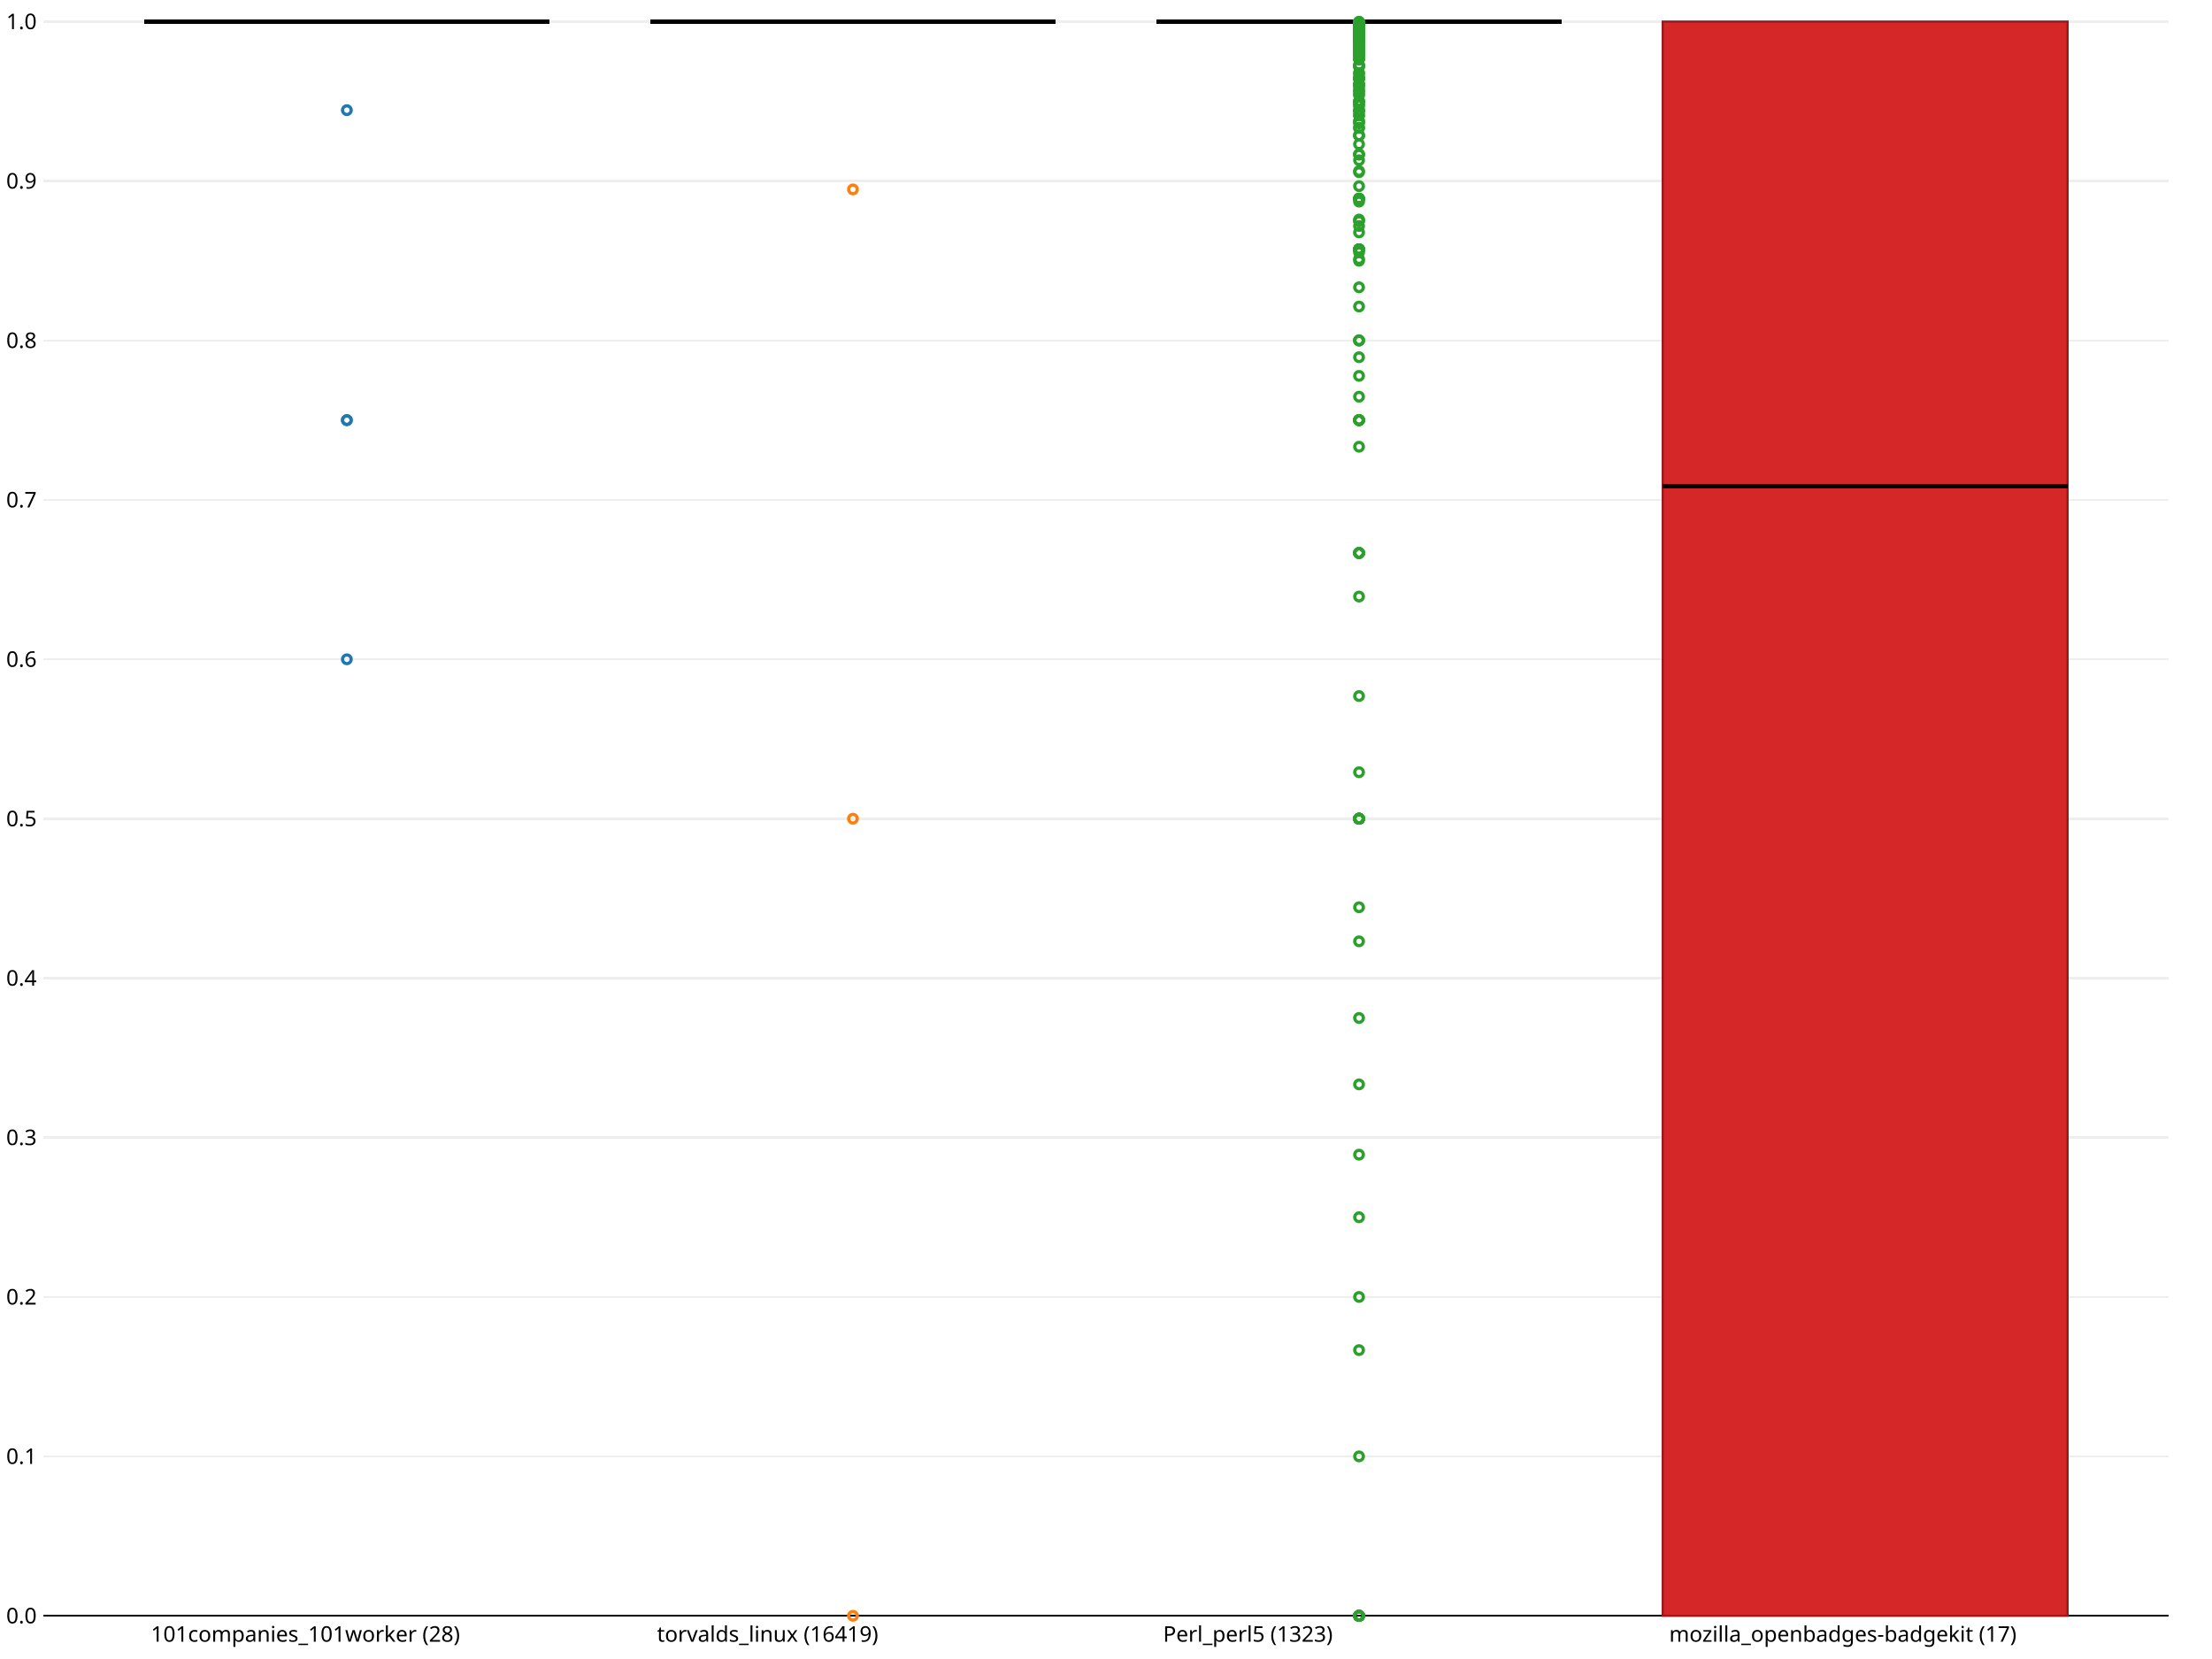
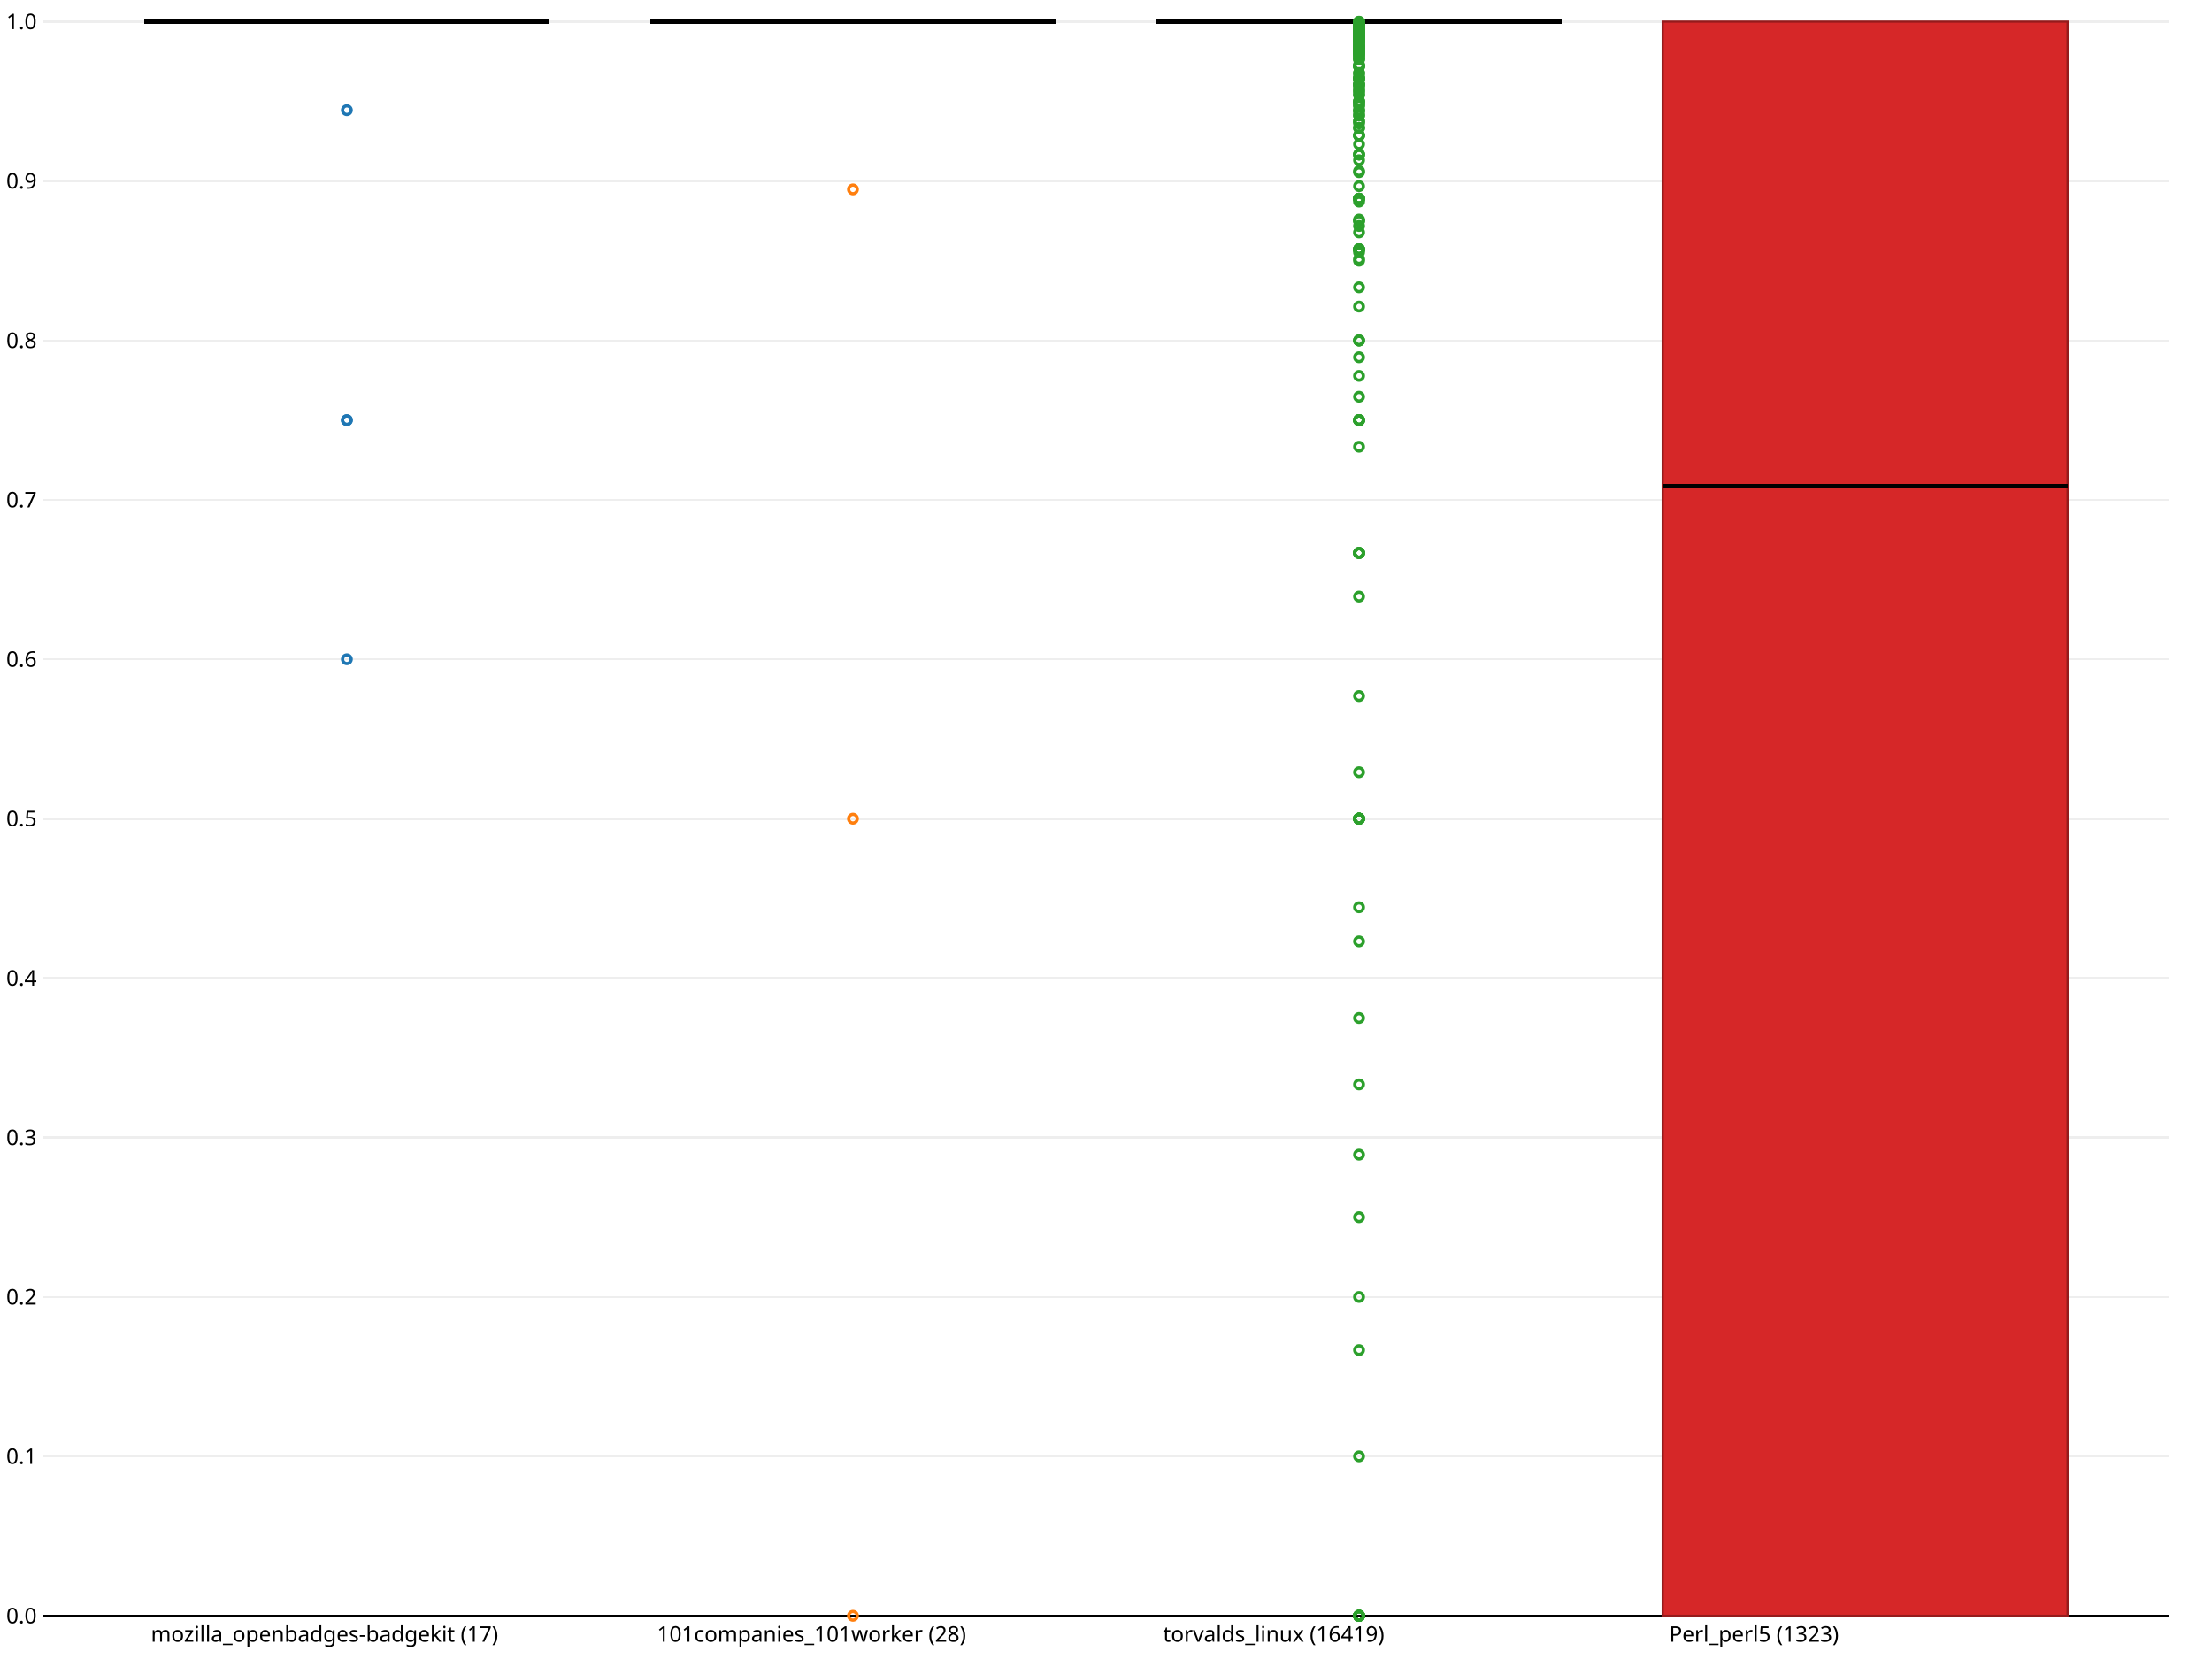
<svg xmlns="http://www.w3.org/2000/svg" xmlns:xlink="http://www.w3.org/1999/xlink" fill="none" font-family="sans-serif" font-size="10px" height="768" stroke="none" stroke-width="1.5" width="1024">
  <g transform="translate(20,10)">
    <line shape-rendering="crispEdges" stroke="rgb(0,0,0)" stroke-width="1" x1="0" x2="984" y1="738.0" y2="738.0" />
    <line shape-rendering="crispEdges" stroke="rgb(238,238,238)" stroke-width="1" x1="0" x2="984" y1="664.2" y2="664.2" />
    <line shape-rendering="crispEdges" stroke="rgb(238,238,238)" stroke-width="1" x1="0" x2="984" y1="590.4" y2="590.4" />
    <line shape-rendering="crispEdges" stroke="rgb(238,238,238)" stroke-width="1" x1="0" x2="984" y1="516.6" y2="516.6" />
    <line shape-rendering="crispEdges" stroke="rgb(238,238,238)" stroke-width="1" x1="0" x2="984" y1="442.8" y2="442.8" />
    <line shape-rendering="crispEdges" stroke="rgb(238,238,238)" stroke-width="1" x1="0" x2="984" y1="369.0" y2="369.0" />
    <line shape-rendering="crispEdges" stroke="rgb(238,238,238)" stroke-width="1" x1="0" x2="984" y1="295.2" y2="295.2" />
    <line shape-rendering="crispEdges" stroke="rgb(238,238,238)" stroke-width="1" x1="0" x2="984" y1="221.4" y2="221.4" />
    <line shape-rendering="crispEdges" stroke="rgb(238,238,238)" stroke-width="1" x1="0" x2="984" y1="147.6" y2="147.6" />
    <line shape-rendering="crispEdges" stroke="rgb(238,238,238)" stroke-width="1" x1="0" x2="984" y1="73.8" y2="73.8" />
    <line shape-rendering="crispEdges" stroke="rgb(238,238,238)" stroke-width="1" x1="0" x2="984" y1="0.0" y2="0.0" />
  </g>
  <g transform="translate(20,10)">
    <text dy=".35em" fill="rgb(0,0,0)" pointer-events="none" text-anchor="end" transform="translate(0,738.0)" x="-3">0.0</text>
    <text dy=".35em" fill="rgb(0,0,0)" pointer-events="none" text-anchor="end" transform="translate(0,664.2)" x="-3">0.1</text>
    <text dy=".35em" fill="rgb(0,0,0)" pointer-events="none" text-anchor="end" transform="translate(0,590.4)" x="-3">0.2</text>
    <text dy=".35em" fill="rgb(0,0,0)" pointer-events="none" text-anchor="end" transform="translate(0,516.6)" x="-3">0.3</text>
    <text dy=".35em" fill="rgb(0,0,0)" pointer-events="none" text-anchor="end" transform="translate(0,442.8)" x="-3">0.4</text>
    <text dy=".35em" fill="rgb(0,0,0)" pointer-events="none" text-anchor="end" transform="translate(0,369.0)" x="-3">0.5</text>
    <text dy=".35em" fill="rgb(0,0,0)" pointer-events="none" text-anchor="end" transform="translate(0,295.2)" x="-3">0.6</text>
    <text dy=".35em" fill="rgb(0,0,0)" pointer-events="none" text-anchor="end" transform="translate(0,221.4)" x="-3">0.7</text>
    <text dy=".35em" fill="rgb(0,0,0)" pointer-events="none" text-anchor="end" transform="translate(0,147.6)" x="-3">0.8</text>
    <text dy=".35em" fill="rgb(0,0,0)" pointer-events="none" text-anchor="end" transform="translate(0,73.8)" x="-3">0.9</text>
    <text dy=".35em" fill="rgb(0,0,0)" pointer-events="none" text-anchor="end" transform="translate(0,0.0)" x="-3">1.0</text>
  </g>
  <g transform="translate(20,10)">
    <line shape-rendering="crispEdges" stroke="rgb(0,0,0)" stroke-width="1" x1="0" x2="984" y1="738" y2="738" />
  </g>
  <g transform="translate(20,10)">
-     <text fill="rgb(0,0,0)" pointer-events="none" transform="translate(46.85714,753)" x="3" y="-3">101companies_101worker (28)</text>
-     <text fill="rgb(0,0,0)" pointer-events="none" transform="translate(281.1429,753)" x="3" y="-3">torvalds_linux (16419)</text>
-     <text fill="rgb(0,0,0)" pointer-events="none" transform="translate(515.4286,753)" x="3" y="-3">Perl_perl5 (1323)</text>
-     <text fill="rgb(0,0,0)" pointer-events="none" transform="translate(749.7143,753)" x="3" y="-3">mozilla_openbadges-badgekit (17)</text>
+     <text fill="rgb(0,0,0)" pointer-events="none" transform="translate(46.85714,753)" x="3" y="-3">mozilla_openbadges-badgekit (17)</text>
+     <text fill="rgb(0,0,0)" pointer-events="none" transform="translate(281.1429,753)" x="3" y="-3">101companies_101worker (28)</text>
+     <text fill="rgb(0,0,0)" pointer-events="none" transform="translate(515.4286,753)" x="3" y="-3">torvalds_linux (16419)</text>
+     <text fill="rgb(0,0,0)" pointer-events="none" transform="translate(749.7143,753)" x="3" y="-3">Perl_perl5 (1323)</text>
  </g>
  <g transform="translate(20,10)">
    <g transform="translate(46.85714,0)">
      <rect fill="rgb(31,119,180)" height="1.0e-10" stroke="rgb(21,83,125)" stroke-width="1.0" width="187.429" />
    </g>
    <g transform="translate(46.85714,0)">
      <line shape-rendering="crispEdges" stroke="rgb(0,0,0)" stroke-width="2" x1="0.0" x2="187.429" y1="0.0" y2="0.0" />
    </g>
    <g transform="translate(46.85714,0)" />
    <g transform="translate(46.85714,0)" />
    <g transform="translate(46.85714,0)" />
    <g transform="translate(46.85714,0)" />
    <g transform="translate(46.85714,0)">
      <a xlink:title="0.9444444444444444">
        <circle cx="93.714" cy="41.0" fill="none" r="2.0" stroke="rgb(31,119,180)" />
      </a>
      <a xlink:title="0.6">
        <circle cx="93.714" cy="295.2" fill="none" r="2.0" stroke="rgb(31,119,180)" />
      </a>
      <a xlink:title="0.75">
        <circle cx="93.714" cy="184.5" fill="none" r="2.0" stroke="rgb(31,119,180)" />
      </a>
      <a xlink:title="0.75">
        <circle cx="93.714" cy="184.5" fill="none" r="2.0" stroke="rgb(31,119,180)" />
      </a>
    </g>
    <g transform="translate(281.1429,0)">
      <rect fill="rgb(255,127,14)" height="1.0e-10" stroke="rgb(178,88,9)" stroke-width="1.0" width="187.429" />
    </g>
    <g transform="translate(281.1429,0)">
      <line shape-rendering="crispEdges" stroke="rgb(0,0,0)" stroke-width="2" x1="0.0" x2="187.429" y1="0.0" y2="0.0" />
    </g>
    <g transform="translate(281.1429,0)" />
    <g transform="translate(281.1429,0)" />
    <g transform="translate(281.1429,0)" />
    <g transform="translate(281.1429,0)" />
    <g transform="translate(281.1429,0)">
      <a xlink:title="0.5">
        <circle cx="93.714" cy="369.0" fill="none" r="2.0" stroke="rgb(255,127,14)" />
      </a>
      <a xlink:title="0.8947368421052632">
        <circle cx="93.714" cy="77.684" fill="none" r="2.0" stroke="rgb(255,127,14)" />
      </a>
      <a xlink:title="0.0">
        <circle cx="93.714" cy="738.0" fill="none" r="2.0" stroke="rgb(255,127,14)" />
      </a>
    </g>
    <g transform="translate(515.4286,0)">
      <rect fill="rgb(44,160,44)" height="1.0e-10" stroke="rgb(30,112,30)" stroke-width="1.0" width="187.429" />
    </g>
    <g transform="translate(515.4286,0)">
      <line shape-rendering="crispEdges" stroke="rgb(0,0,0)" stroke-width="2" x1="0.0" x2="187.429" y1="0.0" y2="0.0" />
    </g>
    <g transform="translate(515.4286,0)" />
    <g transform="translate(515.4286,0)" />
    <g transform="translate(515.4286,0)" />
    <g transform="translate(515.4286,0)" />
    <g transform="translate(515.4286,0)">
      <a xlink:title="0.9166666666666666">
        <circle cx="93.714" cy="61.5" fill="none" r="2.0" stroke="rgb(44,160,44)" />
      </a>
      <a xlink:title="0.9975103734439834">
        <circle cx="93.714" cy="1.837" fill="none" r="2.0" stroke="rgb(44,160,44)" />
      </a>
      <a xlink:title="0.6666666666666666">
        <circle cx="93.714" cy="246.0" fill="none" r="2.0" stroke="rgb(44,160,44)" />
      </a>
      <a xlink:title="0.9993455497382199">
        <circle cx="93.714" cy="0.483" fill="none" r="2.0" stroke="rgb(44,160,44)" />
      </a>
      <a xlink:title="0.0">
        <circle cx="93.714" cy="738.0" fill="none" r="2.0" stroke="rgb(44,160,44)" />
      </a>
      <a xlink:title="0.9954904171364148">
        <circle cx="93.714" cy="3.328" fill="none" r="2.0" stroke="rgb(44,160,44)" />
      </a>
      <a xlink:title="0.9866666666666667">
        <circle cx="93.714" cy="9.84" fill="none" r="2.0" stroke="rgb(44,160,44)" />
      </a>
      <a xlink:title="0.2892561983471074">
        <circle cx="93.714" cy="524.529" fill="none" r="2.0" stroke="rgb(44,160,44)" />
      </a>
      <a xlink:title="0.9611650485436893">
        <circle cx="93.714" cy="28.66" fill="none" r="2.0" stroke="rgb(44,160,44)" />
      </a>
      <a xlink:title="0.9967845659163987">
        <circle cx="93.714" cy="2.373" fill="none" r="2.0" stroke="rgb(44,160,44)" />
      </a>
      <a xlink:title="0.9976047904191617">
        <circle cx="93.714" cy="1.768" fill="none" r="2.0" stroke="rgb(44,160,44)" />
      </a>
      <a xlink:title="0.8888888888888888">
        <circle cx="93.714" cy="82.0" fill="none" r="2.0" stroke="rgb(44,160,44)" />
      </a>
      <a xlink:title="0.967741935483871">
        <circle cx="93.714" cy="23.806" fill="none" r="2.0" stroke="rgb(44,160,44)" />
      </a>
      <a xlink:title="0.9787234042553191">
        <circle cx="93.714" cy="15.702" fill="none" r="2.0" stroke="rgb(44,160,44)" />
      </a>
      <a xlink:title="0.375">
        <circle cx="93.714" cy="461.25" fill="none" r="2.0" stroke="rgb(44,160,44)" />
      </a>
      <a xlink:title="0.9969135802469136">
        <circle cx="93.714" cy="2.278" fill="none" r="2.0" stroke="rgb(44,160,44)" />
      </a>
      <a xlink:title="0.9943820224719101">
        <circle cx="93.714" cy="4.146" fill="none" r="2.0" stroke="rgb(44,160,44)" />
      </a>
      <a xlink:title="0.9956989247311828">
        <circle cx="93.714" cy="3.174" fill="none" r="2.0" stroke="rgb(44,160,44)" />
      </a>
      <a xlink:title="0.9055441478439425">
        <circle cx="93.714" cy="69.708" fill="none" r="2.0" stroke="rgb(44,160,44)" />
      </a>
      <a xlink:title="0.9285714285714286">
        <circle cx="93.714" cy="52.714" fill="none" r="2.0" stroke="rgb(44,160,44)" />
      </a>
      <a xlink:title="0.8888888888888888">
        <circle cx="93.714" cy="82.0" fill="none" r="2.0" stroke="rgb(44,160,44)" />
      </a>
      <a xlink:title="0.8333333333333334">
        <circle cx="93.714" cy="123.0" fill="none" r="2.0" stroke="rgb(44,160,44)" />
      </a>
      <a xlink:title="0.4444444444444444">
        <circle cx="93.714" cy="410.0" fill="none" r="2.0" stroke="rgb(44,160,44)" />
      </a>
      <a xlink:title="0.9995987158908507">
        <circle cx="93.714" cy="0.296" fill="none" r="2.0" stroke="rgb(44,160,44)" />
      </a>
      <a xlink:title="0.96">
        <circle cx="93.714" cy="29.52" fill="none" r="2.0" stroke="rgb(44,160,44)" />
      </a>
      <a xlink:title="0.9950980392156863">
        <circle cx="93.714" cy="3.618" fill="none" r="2.0" stroke="rgb(44,160,44)" />
      </a>
      <a xlink:title="0.75">
        <circle cx="93.714" cy="184.5" fill="none" r="2.0" stroke="rgb(44,160,44)" />
      </a>
      <a xlink:title="0.9841269841269841">
        <circle cx="93.714" cy="11.714" fill="none" r="2.0" stroke="rgb(44,160,44)" />
      </a>
      <a xlink:title="0.9935897435897436">
        <circle cx="93.714" cy="4.731" fill="none" r="2.0" stroke="rgb(44,160,44)" />
      </a>
      <a xlink:title="0.999194847020934">
        <circle cx="93.714" cy="0.594" fill="none" r="2.0" stroke="rgb(44,160,44)" />
      </a>
      <a xlink:title="0.95">
        <circle cx="93.714" cy="36.9" fill="none" r="2.0" stroke="rgb(44,160,44)" />
      </a>
      <a xlink:title="0.5">
        <circle cx="93.714" cy="369.0" fill="none" r="2.0" stroke="rgb(44,160,44)" />
      </a>
      <a xlink:title="0.9985652797704447">
        <circle cx="93.714" cy="1.059" fill="none" r="2.0" stroke="rgb(44,160,44)" />
      </a>
      <a xlink:title="0.9993844259772238">
        <circle cx="93.714" cy="0.454" fill="none" r="2.0" stroke="rgb(44,160,44)" />
      </a>
      <a xlink:title="0.9988262910798122">
        <circle cx="93.714" cy="0.866" fill="none" r="2.0" stroke="rgb(44,160,44)" />
      </a>
      <a xlink:title="0.9914772727272727">
        <circle cx="93.714" cy="6.29" fill="none" r="2.0" stroke="rgb(44,160,44)" />
      </a>
      <a xlink:title="0.9985855728429985">
        <circle cx="93.714" cy="1.044" fill="none" r="2.0" stroke="rgb(44,160,44)" />
      </a>
      <a xlink:title="0.9995126705653021">
        <circle cx="93.714" cy="0.36" fill="none" r="2.0" stroke="rgb(44,160,44)" />
      </a>
      <a xlink:title="0.9838709677419355">
        <circle cx="93.714" cy="11.903" fill="none" r="2.0" stroke="rgb(44,160,44)" />
      </a>
      <a xlink:title="0.998389694041868">
        <circle cx="93.714" cy="1.188" fill="none" r="2.0" stroke="rgb(44,160,44)" />
      </a>
      <a xlink:title="0.8888888888888888">
        <circle cx="93.714" cy="82.0" fill="none" r="2.0" stroke="rgb(44,160,44)" />
      </a>
      <a xlink:title="0.9893730074388948">
        <circle cx="93.714" cy="7.843" fill="none" r="2.0" stroke="rgb(44,160,44)" />
      </a>
      <a xlink:title="0.9361702127659575">
        <circle cx="93.714" cy="47.106" fill="none" r="2.0" stroke="rgb(44,160,44)" />
      </a>
      <a xlink:title="0.9538461538461539">
        <circle cx="93.714" cy="34.062" fill="none" r="2.0" stroke="rgb(44,160,44)" />
      </a>
      <a xlink:title="0.9859154929577465">
        <circle cx="93.714" cy="10.394" fill="none" r="2.0" stroke="rgb(44,160,44)" />
      </a>
      <a xlink:title="0.9838709677419355">
        <circle cx="93.714" cy="11.903" fill="none" r="2.0" stroke="rgb(44,160,44)" />
      </a>
      <a xlink:title="0.9973045822102425">
        <circle cx="93.714" cy="1.989" fill="none" r="2.0" stroke="rgb(44,160,44)" />
      </a>
      <a xlink:title="0.0">
        <circle cx="93.714" cy="738.0" fill="none" r="2.0" stroke="rgb(44,160,44)" />
      </a>
      <a xlink:title="0.989010989010989">
        <circle cx="93.714" cy="8.11" fill="none" r="2.0" stroke="rgb(44,160,44)" />
      </a>
      <a xlink:title="0.9986033519553073">
        <circle cx="93.714" cy="1.031" fill="none" r="2.0" stroke="rgb(44,160,44)" />
      </a>
      <a xlink:title="0.2">
        <circle cx="93.714" cy="590.4" fill="none" r="2.0" stroke="rgb(44,160,44)" />
      </a>
      <a xlink:title="0.8571428571428571">
        <circle cx="93.714" cy="105.429" fill="none" r="2.0" stroke="rgb(44,160,44)" />
      </a>
      <a xlink:title="0.9949748743718593">
        <circle cx="93.714" cy="3.709" fill="none" r="2.0" stroke="rgb(44,160,44)" />
      </a>
      <a xlink:title="0.982078853046595">
        <circle cx="93.714" cy="13.226" fill="none" r="2.0" stroke="rgb(44,160,44)" />
      </a>
      <a xlink:title="0.9444444444444444">
        <circle cx="93.714" cy="41.0" fill="none" r="2.0" stroke="rgb(44,160,44)" />
      </a>
      <a xlink:title="0.9956331877729258">
        <circle cx="93.714" cy="3.223" fill="none" r="2.0" stroke="rgb(44,160,44)" />
      </a>
      <a xlink:title="0.9767441860465116">
        <circle cx="93.714" cy="17.163" fill="none" r="2.0" stroke="rgb(44,160,44)" />
      </a>
      <a xlink:title="0.8758169934640523">
        <circle cx="93.714" cy="91.647" fill="none" r="2.0" stroke="rgb(44,160,44)" />
      </a>
      <a xlink:title="0.9979395604395604">
        <circle cx="93.714" cy="1.521" fill="none" r="2.0" stroke="rgb(44,160,44)" />
      </a>
      <a xlink:title="0.9972260748959778">
        <circle cx="93.714" cy="2.047" fill="none" r="2.0" stroke="rgb(44,160,44)" />
      </a>
      <a xlink:title="0.9333333333333333">
        <circle cx="93.714" cy="49.2" fill="none" r="2.0" stroke="rgb(44,160,44)" />
      </a>
      <a xlink:title="0.9565217391304348">
        <circle cx="93.714" cy="32.087" fill="none" r="2.0" stroke="rgb(44,160,44)" />
      </a>
      <a xlink:title="0.6666666666666666">
        <circle cx="93.714" cy="246.0" fill="none" r="2.0" stroke="rgb(44,160,44)" />
      </a>
      <a xlink:title="0.821256038647343">
        <circle cx="93.714" cy="131.913" fill="none" r="2.0" stroke="rgb(44,160,44)" />
      </a>
      <a xlink:title="0.0">
        <circle cx="93.714" cy="738.0" fill="none" r="2.0" stroke="rgb(44,160,44)" />
      </a>
      <a xlink:title="0.9473684210526315">
        <circle cx="93.714" cy="38.842" fill="none" r="2.0" stroke="rgb(44,160,44)" />
      </a>
      <a xlink:title="0.9791666666666666">
        <circle cx="93.714" cy="15.375" fill="none" r="2.0" stroke="rgb(44,160,44)" />
      </a>
      <a xlink:title="0.8571428571428571">
        <circle cx="93.714" cy="105.429" fill="none" r="2.0" stroke="rgb(44,160,44)" />
      </a>
      <a xlink:title="0.9873817034700315">
        <circle cx="93.714" cy="9.312" fill="none" r="2.0" stroke="rgb(44,160,44)" />
      </a>
      <a xlink:title="0.999104744852283">
        <circle cx="93.714" cy="0.661" fill="none" r="2.0" stroke="rgb(44,160,44)" />
      </a>
      <a xlink:title="0.85">
        <circle cx="93.714" cy="110.7" fill="none" r="2.0" stroke="rgb(44,160,44)" />
      </a>
      <a xlink:title="0.8571428571428571">
        <circle cx="93.714" cy="105.429" fill="none" r="2.0" stroke="rgb(44,160,44)" />
      </a>
      <a xlink:title="0.9981167608286252">
        <circle cx="93.714" cy="1.39" fill="none" r="2.0" stroke="rgb(44,160,44)" />
      </a>
      <a xlink:title="0.9978354978354979">
        <circle cx="93.714" cy="1.597" fill="none" r="2.0" stroke="rgb(44,160,44)" />
      </a>
      <a xlink:title="0.9818181818181818">
        <circle cx="93.714" cy="13.418" fill="none" r="2.0" stroke="rgb(44,160,44)" />
      </a>
      <a xlink:title="0.9983136593591906">
        <circle cx="93.714" cy="1.245" fill="none" r="2.0" stroke="rgb(44,160,44)" />
      </a>
      <a xlink:title="0.9994591671173607">
        <circle cx="93.714" cy="0.399" fill="none" r="2.0" stroke="rgb(44,160,44)" />
      </a>
      <a xlink:title="0.9959016393442623">
        <circle cx="93.714" cy="3.025" fill="none" r="2.0" stroke="rgb(44,160,44)" />
      </a>
      <a xlink:title="0.9946319018404908">
        <circle cx="93.714" cy="3.962" fill="none" r="2.0" stroke="rgb(44,160,44)" />
      </a>
      <a xlink:title="0.639344262295082">
        <circle cx="93.714" cy="266.164" fill="none" r="2.0" stroke="rgb(44,160,44)" />
      </a>
      <a xlink:title="0.9992826398852224">
        <circle cx="93.714" cy="0.529" fill="none" r="2.0" stroke="rgb(44,160,44)" />
      </a>
      <a xlink:title="0.5">
        <circle cx="93.714" cy="369.0" fill="none" r="2.0" stroke="rgb(44,160,44)" />
      </a>
      <a xlink:title="0.9970631424375918">
        <circle cx="93.714" cy="2.167" fill="none" r="2.0" stroke="rgb(44,160,44)" />
      </a>
      <a xlink:title="0.16666666666666666">
        <circle cx="93.714" cy="615.0" fill="none" r="2.0" stroke="rgb(44,160,44)" />
      </a>
      <a xlink:title="0.9130434782608695">
        <circle cx="93.714" cy="64.174" fill="none" r="2.0" stroke="rgb(44,160,44)" />
      </a>
      <a xlink:title="0.9957264957264957">
        <circle cx="93.714" cy="3.154" fill="none" r="2.0" stroke="rgb(44,160,44)" />
      </a>
      <a xlink:title="0.9980657640232108">
        <circle cx="93.714" cy="1.427" fill="none" r="2.0" stroke="rgb(44,160,44)" />
      </a>
      <a xlink:title="0.9972602739726028">
        <circle cx="93.714" cy="2.022" fill="none" r="2.0" stroke="rgb(44,160,44)" />
      </a>
      <a xlink:title="0.999275887038378">
        <circle cx="93.714" cy="0.534" fill="none" r="2.0" stroke="rgb(44,160,44)" />
      </a>
      <a xlink:title="0.0">
        <circle cx="93.714" cy="738.0" fill="none" r="2.0" stroke="rgb(44,160,44)" />
      </a>
      <a xlink:title="0.8">
        <circle cx="93.714" cy="147.6" fill="none" r="2.0" stroke="rgb(44,160,44)" />
      </a>
      <a xlink:title="0.5">
        <circle cx="93.714" cy="369.0" fill="none" r="2.0" stroke="rgb(44,160,44)" />
      </a>
      <a xlink:title="0.9375">
        <circle cx="93.714" cy="46.125" fill="none" r="2.0" stroke="rgb(44,160,44)" />
      </a>
      <a xlink:title="0.8571428571428571">
        <circle cx="93.714" cy="105.429" fill="none" r="2.0" stroke="rgb(44,160,44)" />
      </a>
      <a xlink:title="0.9934065934065934">
        <circle cx="93.714" cy="4.866" fill="none" r="2.0" stroke="rgb(44,160,44)" />
      </a>
      <a xlink:title="0.9989047097480832">
        <circle cx="93.714" cy="0.808" fill="none" r="2.0" stroke="rgb(44,160,44)" />
      </a>
      <a xlink:title="0.9961315280464217">
        <circle cx="93.714" cy="2.855" fill="none" r="2.0" stroke="rgb(44,160,44)" />
      </a>
      <a xlink:title="0.9444444444444444">
        <circle cx="93.714" cy="41.0" fill="none" r="2.0" stroke="rgb(44,160,44)" />
      </a>
      <a xlink:title="0.9583333333333334">
        <circle cx="93.714" cy="30.75" fill="none" r="2.0" stroke="rgb(44,160,44)" />
      </a>
      <a xlink:title="0.9982876712328768">
        <circle cx="93.714" cy="1.264" fill="none" r="2.0" stroke="rgb(44,160,44)" />
      </a>
      <a xlink:title="0.9963503649635036">
        <circle cx="93.714" cy="2.693" fill="none" r="2.0" stroke="rgb(44,160,44)" />
      </a>
      <a xlink:title="0.9603960396039604">
        <circle cx="93.714" cy="29.228" fill="none" r="2.0" stroke="rgb(44,160,44)" />
      </a>
      <a xlink:title="0.9841269841269841">
        <circle cx="93.714" cy="11.714" fill="none" r="2.0" stroke="rgb(44,160,44)" />
      </a>
      <a xlink:title="0.9968051118210862">
        <circle cx="93.714" cy="2.358" fill="none" r="2.0" stroke="rgb(44,160,44)" />
      </a>
      <a xlink:title="0.9962264150943396">
        <circle cx="93.714" cy="2.785" fill="none" r="2.0" stroke="rgb(44,160,44)" />
      </a>
      <a xlink:title="0.0">
        <circle cx="93.714" cy="738.0" fill="none" r="2.0" stroke="rgb(44,160,44)" />
      </a>
      <a xlink:title="0.8552631578947368">
        <circle cx="93.714" cy="106.816" fill="none" r="2.0" stroke="rgb(44,160,44)" />
      </a>
      <a xlink:title="0.9980988593155894">
        <circle cx="93.714" cy="1.403" fill="none" r="2.0" stroke="rgb(44,160,44)" />
      </a>
      <a xlink:title="0.9977777777777778">
        <circle cx="93.714" cy="1.64" fill="none" r="2.0" stroke="rgb(44,160,44)" />
      </a>
      <a xlink:title="0.9992163009404389">
        <circle cx="93.714" cy="0.578" fill="none" r="2.0" stroke="rgb(44,160,44)" />
      </a>
      <a xlink:title="0.8571428571428571">
        <circle cx="93.714" cy="105.429" fill="none" r="2.0" stroke="rgb(44,160,44)" />
      </a>
      <a xlink:title="0.5">
        <circle cx="93.714" cy="369.0" fill="none" r="2.0" stroke="rgb(44,160,44)" />
      </a>
      <a xlink:title="0.9767441860465116">
        <circle cx="93.714" cy="17.163" fill="none" r="2.0" stroke="rgb(44,160,44)" />
      </a>
      <a xlink:title="0.9795918367346939">
        <circle cx="93.714" cy="15.061" fill="none" r="2.0" stroke="rgb(44,160,44)" />
      </a>
      <a xlink:title="0.9896907216494846">
        <circle cx="93.714" cy="7.608" fill="none" r="2.0" stroke="rgb(44,160,44)" />
      </a>
      <a xlink:title="0.9909154437456325">
        <circle cx="93.714" cy="6.704" fill="none" r="2.0" stroke="rgb(44,160,44)" />
      </a>
      <a xlink:title="0.9967845659163987">
        <circle cx="93.714" cy="2.373" fill="none" r="2.0" stroke="rgb(44,160,44)" />
      </a>
      <a xlink:title="0.75">
        <circle cx="93.714" cy="184.5" fill="none" r="2.0" stroke="rgb(44,160,44)" />
      </a>
      <a xlink:title="0.9850746268656716">
        <circle cx="93.714" cy="11.015" fill="none" r="2.0" stroke="rgb(44,160,44)" />
      </a>
      <a xlink:title="0.8571428571428571">
        <circle cx="93.714" cy="105.429" fill="none" r="2.0" stroke="rgb(44,160,44)" />
      </a>
      <a xlink:title="0.9880239520958084">
        <circle cx="93.714" cy="8.838" fill="none" r="2.0" stroke="rgb(44,160,44)" />
      </a>
      <a xlink:title="0.9333333333333333">
        <circle cx="93.714" cy="49.2" fill="none" r="2.0" stroke="rgb(44,160,44)" />
      </a>
      <a xlink:title="0.9761904761904762">
        <circle cx="93.714" cy="17.571" fill="none" r="2.0" stroke="rgb(44,160,44)" />
      </a>
      <a xlink:title="0.998062015503876">
        <circle cx="93.714" cy="1.43" fill="none" r="2.0" stroke="rgb(44,160,44)" />
      </a>
      <a xlink:title="0.9545454545454546">
        <circle cx="93.714" cy="33.545" fill="none" r="2.0" stroke="rgb(44,160,44)" />
      </a>
      <a xlink:title="0.90625">
        <circle cx="93.714" cy="69.188" fill="none" r="2.0" stroke="rgb(44,160,44)" />
      </a>
      <a xlink:title="0.9990680335507922">
        <circle cx="93.714" cy="0.688" fill="none" r="2.0" stroke="rgb(44,160,44)" />
      </a>
      <a xlink:title="0.9976303317535545">
        <circle cx="93.714" cy="1.749" fill="none" r="2.0" stroke="rgb(44,160,44)" />
      </a>
      <a xlink:title="0.990990990990991">
        <circle cx="93.714" cy="6.649" fill="none" r="2.0" stroke="rgb(44,160,44)" />
      </a>
      <a xlink:title="0.75">
        <circle cx="93.714" cy="184.5" fill="none" r="2.0" stroke="rgb(44,160,44)" />
      </a>
      <a xlink:title="0.9487179487179487">
        <circle cx="93.714" cy="37.846" fill="none" r="2.0" stroke="rgb(44,160,44)" />
      </a>
      <a xlink:title="0.9915254237288136">
        <circle cx="93.714" cy="6.254" fill="none" r="2.0" stroke="rgb(44,160,44)" />
      </a>
      <a xlink:title="0.989247311827957">
        <circle cx="93.714" cy="7.935" fill="none" r="2.0" stroke="rgb(44,160,44)" />
      </a>
      <a xlink:title="0.967741935483871">
        <circle cx="93.714" cy="23.806" fill="none" r="2.0" stroke="rgb(44,160,44)" />
      </a>
      <a xlink:title="0.998533724340176">
        <circle cx="93.714" cy="1.082" fill="none" r="2.0" stroke="rgb(44,160,44)" />
      </a>
      <a xlink:title="0.0">
        <circle cx="93.714" cy="738.0" fill="none" r="2.0" stroke="rgb(44,160,44)" />
      </a>
      <a xlink:title="0.75">
        <circle cx="93.714" cy="184.5" fill="none" r="2.0" stroke="rgb(44,160,44)" />
      </a>
      <a xlink:title="0.7647058823529411">
        <circle cx="93.714" cy="173.647" fill="none" r="2.0" stroke="rgb(44,160,44)" />
      </a>
      <a xlink:title="0.9970414201183432">
        <circle cx="93.714" cy="2.183" fill="none" r="2.0" stroke="rgb(44,160,44)" />
      </a>
      <a xlink:title="0.9640522875816994">
        <circle cx="93.714" cy="26.529" fill="none" r="2.0" stroke="rgb(44,160,44)" />
      </a>
      <a xlink:title="0.5">
        <circle cx="93.714" cy="369.0" fill="none" r="2.0" stroke="rgb(44,160,44)" />
      </a>
      <a xlink:title="0.9942857142857143">
        <circle cx="93.714" cy="4.217" fill="none" r="2.0" stroke="rgb(44,160,44)" />
      </a>
      <a xlink:title="0.25">
        <circle cx="93.714" cy="553.5" fill="none" r="2.0" stroke="rgb(44,160,44)" />
      </a>
      <a xlink:title="0.0">
        <circle cx="93.714" cy="738.0" fill="none" r="2.0" stroke="rgb(44,160,44)" />
      </a>
      <a xlink:title="0.9375">
        <circle cx="93.714" cy="46.125" fill="none" r="2.0" stroke="rgb(44,160,44)" />
      </a>
      <a xlink:title="0.9803921568627451">
        <circle cx="93.714" cy="14.471" fill="none" r="2.0" stroke="rgb(44,160,44)" />
      </a>
      <a xlink:title="0.9830508474576272">
        <circle cx="93.714" cy="12.508" fill="none" r="2.0" stroke="rgb(44,160,44)" />
      </a>
      <a xlink:title="0.9166666666666666">
        <circle cx="93.714" cy="61.5" fill="none" r="2.0" stroke="rgb(44,160,44)" />
      </a>
      <a xlink:title="0.9984177215189873">
        <circle cx="93.714" cy="1.168" fill="none" r="2.0" stroke="rgb(44,160,44)" />
      </a>
      <a xlink:title="0.9984101748807631">
        <circle cx="93.714" cy="1.173" fill="none" r="2.0" stroke="rgb(44,160,44)" />
      </a>
      <a xlink:title="0.9990064580228515">
        <circle cx="93.714" cy="0.733" fill="none" r="2.0" stroke="rgb(44,160,44)" />
      </a>
      <a xlink:title="0.9977324263038548">
        <circle cx="93.714" cy="1.673" fill="none" r="2.0" stroke="rgb(44,160,44)" />
      </a>
      <a xlink:title="0.994475138121547">
        <circle cx="93.714" cy="4.077" fill="none" r="2.0" stroke="rgb(44,160,44)" />
      </a>
      <a xlink:title="0.9992810927390366">
        <circle cx="93.714" cy="0.531" fill="none" r="2.0" stroke="rgb(44,160,44)" />
      </a>
      <a xlink:title="0.875">
        <circle cx="93.714" cy="92.25" fill="none" r="2.0" stroke="rgb(44,160,44)" />
      </a>
      <a xlink:title="0.9814814814814815">
        <circle cx="93.714" cy="13.667" fill="none" r="2.0" stroke="rgb(44,160,44)" />
      </a>
      <a xlink:title="0.9979838709677419">
        <circle cx="93.714" cy="1.488" fill="none" r="2.0" stroke="rgb(44,160,44)" />
      </a>
      <a xlink:title="0.7777777777777778">
        <circle cx="93.714" cy="164.0" fill="none" r="2.0" stroke="rgb(44,160,44)" />
      </a>
      <a xlink:title="0.5291479820627802">
        <circle cx="93.714" cy="347.489" fill="none" r="2.0" stroke="rgb(44,160,44)" />
      </a>
      <a xlink:title="0.9993011879804332">
        <circle cx="93.714" cy="0.516" fill="none" r="2.0" stroke="rgb(44,160,44)" />
      </a>
      <a xlink:title="0.9914163090128756">
        <circle cx="93.714" cy="6.335" fill="none" r="2.0" stroke="rgb(44,160,44)" />
      </a>
      <a xlink:title="0.9411764705882353">
        <circle cx="93.714" cy="43.412" fill="none" r="2.0" stroke="rgb(44,160,44)" />
      </a>
      <a xlink:title="0.9781021897810219">
        <circle cx="93.714" cy="16.161" fill="none" r="2.0" stroke="rgb(44,160,44)" />
      </a>
      <a xlink:title="0.6666666666666666">
        <circle cx="93.714" cy="246.0" fill="none" r="2.0" stroke="rgb(44,160,44)" />
      </a>
      <a xlink:title="0.9972972972972973">
        <circle cx="93.714" cy="1.995" fill="none" r="2.0" stroke="rgb(44,160,44)" />
      </a>
      <a xlink:title="0.9927007299270073">
        <circle cx="93.714" cy="5.387" fill="none" r="2.0" stroke="rgb(44,160,44)" />
      </a>
      <a xlink:title="0.9642857142857143">
        <circle cx="93.714" cy="26.357" fill="none" r="2.0" stroke="rgb(44,160,44)" />
      </a>
      <a xlink:title="0.5">
        <circle cx="93.714" cy="369.0" fill="none" r="2.0" stroke="rgb(44,160,44)" />
      </a>
      <a xlink:title="0.0">
        <circle cx="93.714" cy="738.0" fill="none" r="2.0" stroke="rgb(44,160,44)" />
      </a>
      <a xlink:title="0.875">
        <circle cx="93.714" cy="92.25" fill="none" r="2.0" stroke="rgb(44,160,44)" />
      </a>
      <a xlink:title="0.9935064935064936">
        <circle cx="93.714" cy="4.792" fill="none" r="2.0" stroke="rgb(44,160,44)" />
      </a>
      <a xlink:title="0.9975579975579976">
        <circle cx="93.714" cy="1.802" fill="none" r="2.0" stroke="rgb(44,160,44)" />
      </a>
      <a xlink:title="0.0">
        <circle cx="93.714" cy="738.0" fill="none" r="2.0" stroke="rgb(44,160,44)" />
      </a>
      <a xlink:title="0.3333333333333333">
        <circle cx="93.714" cy="492.0" fill="none" r="2.0" stroke="rgb(44,160,44)" />
      </a>
      <a xlink:title="0.9961832061068703">
        <circle cx="93.714" cy="2.817" fill="none" r="2.0" stroke="rgb(44,160,44)" />
      </a>
      <a xlink:title="0.9971509971509972">
        <circle cx="93.714" cy="2.103" fill="none" r="2.0" stroke="rgb(44,160,44)" />
      </a>
      <a xlink:title="0.987012987012987">
        <circle cx="93.714" cy="9.584" fill="none" r="2.0" stroke="rgb(44,160,44)" />
      </a>
      <a xlink:title="0.95">
        <circle cx="93.714" cy="36.9" fill="none" r="2.0" stroke="rgb(44,160,44)" />
      </a>
      <a xlink:title="0.9722222222222222">
        <circle cx="93.714" cy="20.5" fill="none" r="2.0" stroke="rgb(44,160,44)" />
      </a>
      <a xlink:title="0.9473684210526315">
        <circle cx="93.714" cy="38.842" fill="none" r="2.0" stroke="rgb(44,160,44)" />
      </a>
      <a xlink:title="0.6666666666666666">
        <circle cx="93.714" cy="246.0" fill="none" r="2.0" stroke="rgb(44,160,44)" />
      </a>
      <a xlink:title="0.5769230769230769">
        <circle cx="93.714" cy="312.231" fill="none" r="2.0" stroke="rgb(44,160,44)" />
      </a>
      <a xlink:title="0.9605263157894737">
        <circle cx="93.714" cy="29.132" fill="none" r="2.0" stroke="rgb(44,160,44)" />
      </a>
      <a xlink:title="0.8967710371819961">
        <circle cx="93.714" cy="76.183" fill="none" r="2.0" stroke="rgb(44,160,44)" />
      </a>
      <a xlink:title="0.0">
        <circle cx="93.714" cy="738.0" fill="none" r="2.0" stroke="rgb(44,160,44)" />
      </a>
      <a xlink:title="0.9916666666666667">
        <circle cx="93.714" cy="6.15" fill="none" r="2.0" stroke="rgb(44,160,44)" />
      </a>
      <a xlink:title="0.9982653946227233">
        <circle cx="93.714" cy="1.28" fill="none" r="2.0" stroke="rgb(44,160,44)" />
      </a>
      <a xlink:title="0.9977728285077951">
        <circle cx="93.714" cy="1.644" fill="none" r="2.0" stroke="rgb(44,160,44)" />
      </a>
      <a xlink:title="0.9991039426523297">
        <circle cx="93.714" cy="0.661" fill="none" r="2.0" stroke="rgb(44,160,44)" />
      </a>
      <a xlink:title="0.8888888888888888">
        <circle cx="93.714" cy="82.0" fill="none" r="2.0" stroke="rgb(44,160,44)" />
      </a>
      <a xlink:title="0.9991701244813278">
        <circle cx="93.714" cy="0.612" fill="none" r="2.0" stroke="rgb(44,160,44)" />
      </a>
      <a xlink:title="0.9807692307692307">
        <circle cx="93.714" cy="14.192" fill="none" r="2.0" stroke="rgb(44,160,44)" />
      </a>
      <a xlink:title="0.9642857142857143">
        <circle cx="93.714" cy="26.357" fill="none" r="2.0" stroke="rgb(44,160,44)" />
      </a>
      <a xlink:title="0.95">
        <circle cx="93.714" cy="36.9" fill="none" r="2.0" stroke="rgb(44,160,44)" />
      </a>
      <a xlink:title="0.9718004338394793">
        <circle cx="93.714" cy="20.811" fill="none" r="2.0" stroke="rgb(44,160,44)" />
      </a>
      <a xlink:title="0.9952380952380953">
        <circle cx="93.714" cy="3.514" fill="none" r="2.0" stroke="rgb(44,160,44)" />
      </a>
      <a xlink:title="0.8">
        <circle cx="93.714" cy="147.6" fill="none" r="2.0" stroke="rgb(44,160,44)" />
      </a>
      <a xlink:title="0.9948453608247423">
        <circle cx="93.714" cy="3.804" fill="none" r="2.0" stroke="rgb(44,160,44)" />
      </a>
      <a xlink:title="0.9927272727272727">
        <circle cx="93.714" cy="5.367" fill="none" r="2.0" stroke="rgb(44,160,44)" />
      </a>
      <a xlink:title="0.9986772486772487">
        <circle cx="93.714" cy="0.976" fill="none" r="2.0" stroke="rgb(44,160,44)" />
      </a>
      <a xlink:title="0.972027972027972">
        <circle cx="93.714" cy="20.643" fill="none" r="2.0" stroke="rgb(44,160,44)" />
      </a>
      <a xlink:title="0.7894736842105263">
        <circle cx="93.714" cy="155.368" fill="none" r="2.0" stroke="rgb(44,160,44)" />
      </a>
      <a xlink:title="0.9285714285714286">
        <circle cx="93.714" cy="52.714" fill="none" r="2.0" stroke="rgb(44,160,44)" />
      </a>
      <a xlink:title="0.9983792544570502">
        <circle cx="93.714" cy="1.196" fill="none" r="2.0" stroke="rgb(44,160,44)" />
      </a>
      <a xlink:title="0.9285714285714286">
        <circle cx="93.714" cy="52.714" fill="none" r="2.0" stroke="rgb(44,160,44)" />
      </a>
      <a xlink:title="0.989010989010989">
        <circle cx="93.714" cy="8.11" fill="none" r="2.0" stroke="rgb(44,160,44)" />
      </a>
      <a xlink:title="0.9887640449438202">
        <circle cx="93.714" cy="8.292" fill="none" r="2.0" stroke="rgb(44,160,44)" />
      </a>
      <a xlink:title="0.9989094874591058">
        <circle cx="93.714" cy="0.805" fill="none" r="2.0" stroke="rgb(44,160,44)" />
      </a>
      <a xlink:title="0.5">
        <circle cx="93.714" cy="369.0" fill="none" r="2.0" stroke="rgb(44,160,44)" />
      </a>
      <a xlink:title="0.8677685950413223">
        <circle cx="93.714" cy="97.587" fill="none" r="2.0" stroke="rgb(44,160,44)" />
      </a>
      <a xlink:title="0.9642857142857143">
        <circle cx="93.714" cy="26.357" fill="none" r="2.0" stroke="rgb(44,160,44)" />
      </a>
      <a xlink:title="0.9846153846153847">
        <circle cx="93.714" cy="11.354" fill="none" r="2.0" stroke="rgb(44,160,44)" />
      </a>
      <a xlink:title="0.9964788732394366">
        <circle cx="93.714" cy="2.599" fill="none" r="2.0" stroke="rgb(44,160,44)" />
      </a>
      <a xlink:title="0.9975186104218362">
        <circle cx="93.714" cy="1.831" fill="none" r="2.0" stroke="rgb(44,160,44)" />
      </a>
      <a xlink:title="0.9982578397212544">
        <circle cx="93.714" cy="1.286" fill="none" r="2.0" stroke="rgb(44,160,44)" />
      </a>
      <a xlink:title="0.5">
        <circle cx="93.714" cy="369.0" fill="none" r="2.0" stroke="rgb(44,160,44)" />
      </a>
      <a xlink:title="0.9921259842519685">
        <circle cx="93.714" cy="5.811" fill="none" r="2.0" stroke="rgb(44,160,44)" />
      </a>
      <a xlink:title="0.99">
        <circle cx="93.714" cy="7.38" fill="none" r="2.0" stroke="rgb(44,160,44)" />
      </a>
      <a xlink:title="0.9807692307692307">
        <circle cx="93.714" cy="14.192" fill="none" r="2.0" stroke="rgb(44,160,44)" />
      </a>
      <a xlink:title="0.8888888888888888">
        <circle cx="93.714" cy="82.0" fill="none" r="2.0" stroke="rgb(44,160,44)" />
      </a>
      <a xlink:title="0.9824561403508771">
        <circle cx="93.714" cy="12.947" fill="none" r="2.0" stroke="rgb(44,160,44)" />
      </a>
      <a xlink:title="0.9991087344028521">
        <circle cx="93.714" cy="0.658" fill="none" r="2.0" stroke="rgb(44,160,44)" />
      </a>
      <a xlink:title="0.5">
        <circle cx="93.714" cy="369.0" fill="none" r="2.0" stroke="rgb(44,160,44)" />
      </a>
      <a xlink:title="0.9720930232558139">
        <circle cx="93.714" cy="20.595" fill="none" r="2.0" stroke="rgb(44,160,44)" />
      </a>
      <a xlink:title="0.0">
        <circle cx="93.714" cy="738.0" fill="none" r="2.0" stroke="rgb(44,160,44)" />
      </a>
      <a xlink:title="0.9913366336633663">
        <circle cx="93.714" cy="6.394" fill="none" r="2.0" stroke="rgb(44,160,44)" />
      </a>
      <a xlink:title="0.6666666666666666">
        <circle cx="93.714" cy="246.0" fill="none" r="2.0" stroke="rgb(44,160,44)" />
      </a>
      <a xlink:title="0.8870967741935484">
        <circle cx="93.714" cy="83.323" fill="none" r="2.0" stroke="rgb(44,160,44)" />
      </a>
      <a xlink:title="0.9230769230769231">
        <circle cx="93.714" cy="56.769" fill="none" r="2.0" stroke="rgb(44,160,44)" />
      </a>
      <a xlink:title="0.4230769230769231">
        <circle cx="93.714" cy="425.769" fill="none" r="2.0" stroke="rgb(44,160,44)" />
      </a>
      <a xlink:title="0.9989915966386554">
        <circle cx="93.714" cy="0.744" fill="none" r="2.0" stroke="rgb(44,160,44)" />
      </a>
      <a xlink:title="0.9166666666666666">
        <circle cx="93.714" cy="61.5" fill="none" r="2.0" stroke="rgb(44,160,44)" />
      </a>
      <a xlink:title="0.9411764705882353">
        <circle cx="93.714" cy="43.412" fill="none" r="2.0" stroke="rgb(44,160,44)" />
      </a>
      <a xlink:title="0.8717948717948718">
        <circle cx="93.714" cy="94.615" fill="none" r="2.0" stroke="rgb(44,160,44)" />
      </a>
      <a xlink:title="0.9996153846153846">
        <circle cx="93.714" cy="0.284" fill="none" r="2.0" stroke="rgb(44,160,44)" />
      </a>
      <a xlink:title="0.75">
        <circle cx="93.714" cy="184.5" fill="none" r="2.0" stroke="rgb(44,160,44)" />
      </a>
      <a xlink:title="0.9433962264150944">
        <circle cx="93.714" cy="41.774" fill="none" r="2.0" stroke="rgb(44,160,44)" />
      </a>
      <a xlink:title="0.9962962962962963">
        <circle cx="93.714" cy="2.733" fill="none" r="2.0" stroke="rgb(44,160,44)" />
      </a>
      <a xlink:title="0.9999338799259455">
        <circle cx="93.714" cy="0.049" fill="none" r="2.0" stroke="rgb(44,160,44)" />
      </a>
      <a xlink:title="0.9988882712618121">
        <circle cx="93.714" cy="0.82" fill="none" r="2.0" stroke="rgb(44,160,44)" />
      </a>
      <a xlink:title="0.9947916666666666">
        <circle cx="93.714" cy="3.844" fill="none" r="2.0" stroke="rgb(44,160,44)" />
      </a>
      <a xlink:title="0.972972972972973">
        <circle cx="93.714" cy="19.946" fill="none" r="2.0" stroke="rgb(44,160,44)" />
      </a>
      <a xlink:title="0.9971098265895953">
        <circle cx="93.714" cy="2.133" fill="none" r="2.0" stroke="rgb(44,160,44)" />
      </a>
      <a xlink:title="0.7333333333333333">
        <circle cx="93.714" cy="196.8" fill="none" r="2.0" stroke="rgb(44,160,44)" />
      </a>
      <a xlink:title="0.9846743295019157">
        <circle cx="93.714" cy="11.31" fill="none" r="2.0" stroke="rgb(44,160,44)" />
      </a>
      <a xlink:title="0.9989743589743589">
        <circle cx="93.714" cy="0.757" fill="none" r="2.0" stroke="rgb(44,160,44)" />
      </a>
      <a xlink:title="0.9997463216641299">
        <circle cx="93.714" cy="0.187" fill="none" r="2.0" stroke="rgb(44,160,44)" />
      </a>
      <a xlink:title="0.9959839357429718">
        <circle cx="93.714" cy="2.964" fill="none" r="2.0" stroke="rgb(44,160,44)" />
      </a>
      <a xlink:title="0.851063829787234">
        <circle cx="93.714" cy="109.915" fill="none" r="2.0" stroke="rgb(44,160,44)" />
      </a>
      <a xlink:title="0.0">
        <circle cx="93.714" cy="738.0" fill="none" r="2.0" stroke="rgb(44,160,44)" />
      </a>
      <a xlink:title="0.9929078014184397">
        <circle cx="93.714" cy="5.234" fill="none" r="2.0" stroke="rgb(44,160,44)" />
      </a>
      <a xlink:title="0.8">
        <circle cx="93.714" cy="147.6" fill="none" r="2.0" stroke="rgb(44,160,44)" />
      </a>
      <a xlink:title="0.0">
        <circle cx="93.714" cy="738.0" fill="none" r="2.0" stroke="rgb(44,160,44)" />
      </a>
      <a xlink:title="0.9565217391304348">
        <circle cx="93.714" cy="32.087" fill="none" r="2.0" stroke="rgb(44,160,44)" />
      </a>
      <a xlink:title="0.9882352941176471">
        <circle cx="93.714" cy="8.682" fill="none" r="2.0" stroke="rgb(44,160,44)" />
      </a>
      <a xlink:title="0.9893238434163701">
        <circle cx="93.714" cy="7.879" fill="none" r="2.0" stroke="rgb(44,160,44)" />
      </a>
      <a xlink:title="0.9878048780487805">
        <circle cx="93.714" cy="9.0" fill="none" r="2.0" stroke="rgb(44,160,44)" />
      </a>
      <a xlink:title="0.1">
        <circle cx="93.714" cy="664.2" fill="none" r="2.0" stroke="rgb(44,160,44)" />
      </a>
      <a xlink:title="0.9913419913419913">
        <circle cx="93.714" cy="6.39" fill="none" r="2.0" stroke="rgb(44,160,44)" />
      </a>
      <a xlink:title="0.9655172413793104">
        <circle cx="93.714" cy="25.448" fill="none" r="2.0" stroke="rgb(44,160,44)" />
      </a>
      <a xlink:title="0.9908256880733946">
        <circle cx="93.714" cy="6.771" fill="none" r="2.0" stroke="rgb(44,160,44)" />
      </a>
      <a xlink:title="0.75">
        <circle cx="93.714" cy="184.5" fill="none" r="2.0" stroke="rgb(44,160,44)" />
      </a>
    </g>
    <g transform="translate(749.7143,0)">
      <rect fill="rgb(214,39,40)" height="738.0" stroke="rgb(149,27,28)" stroke-width="1.0" width="187.429" />
    </g>
    <g transform="translate(749.7143,0)">
      <line shape-rendering="crispEdges" stroke="rgb(0,0,0)" stroke-width="2" x1="0.0" x2="187.429" y1="215.008" y2="215.008" />
    </g>
    <g transform="translate(749.7143,0)" />
    <g transform="translate(749.7143,0)" />
    <g transform="translate(749.7143,0)" />
    <g transform="translate(749.7143,0)" />
    <g transform="translate(749.7143,0)" />
  </g>
</svg>
